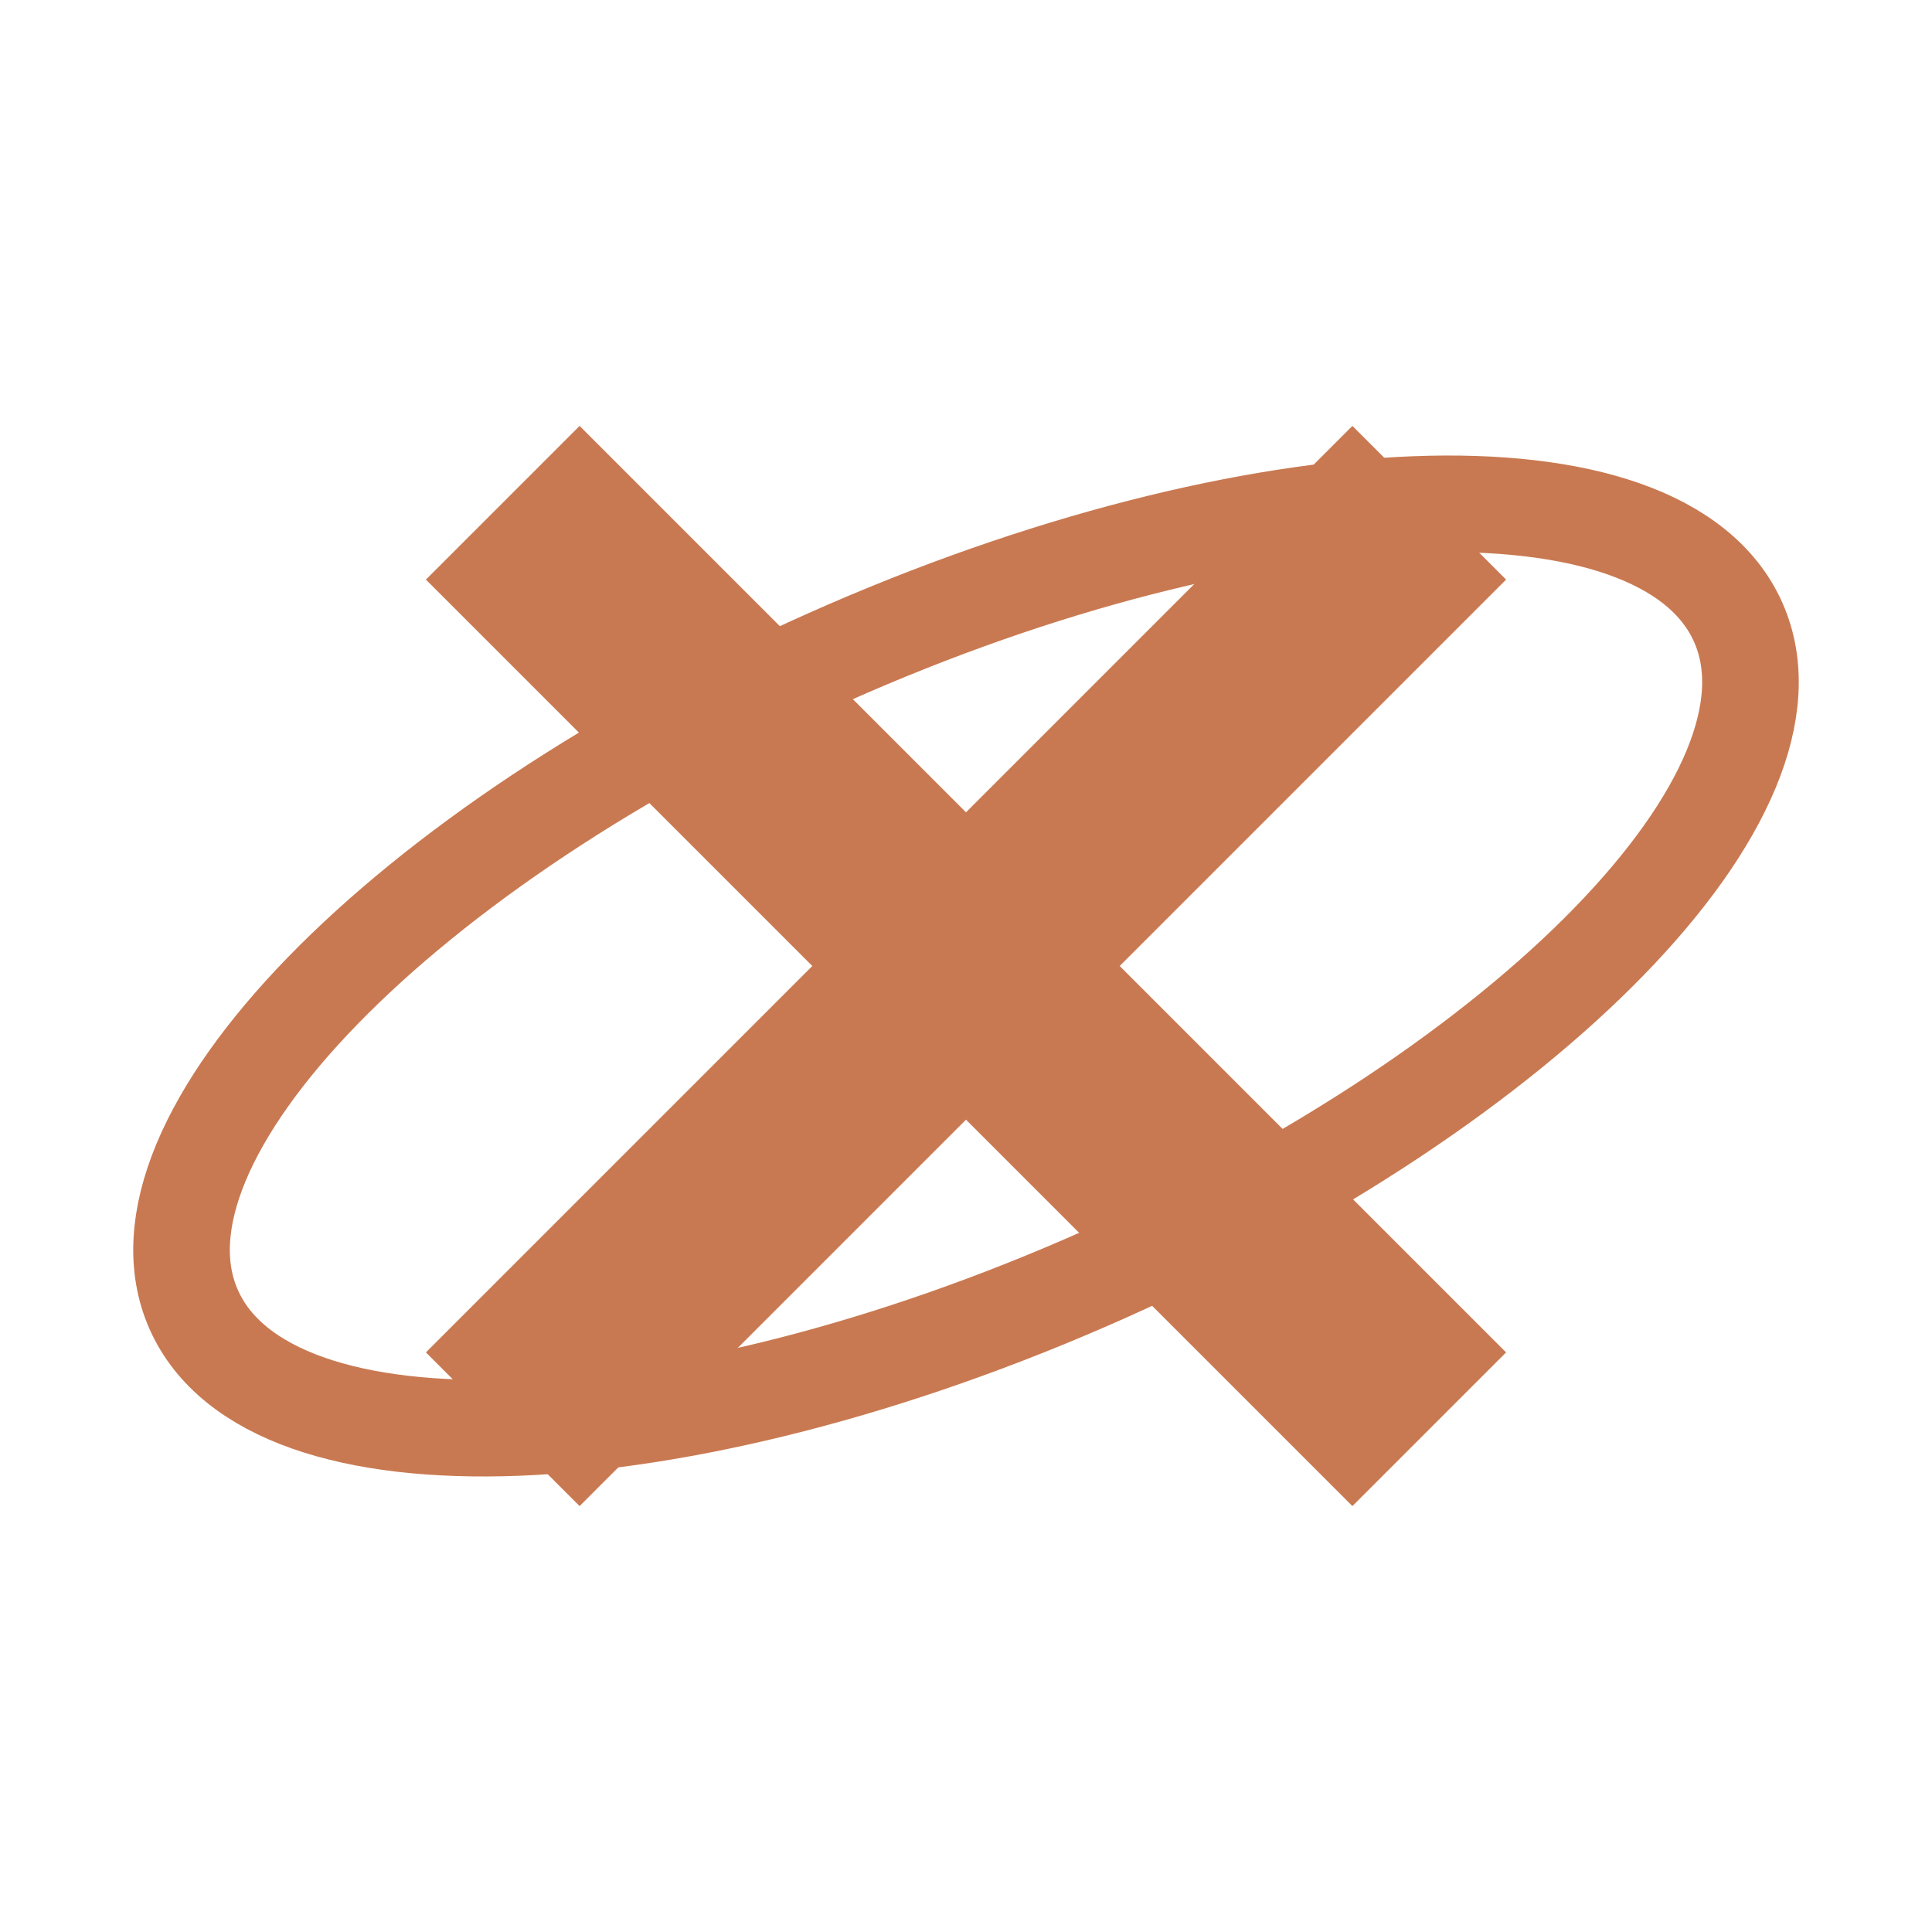
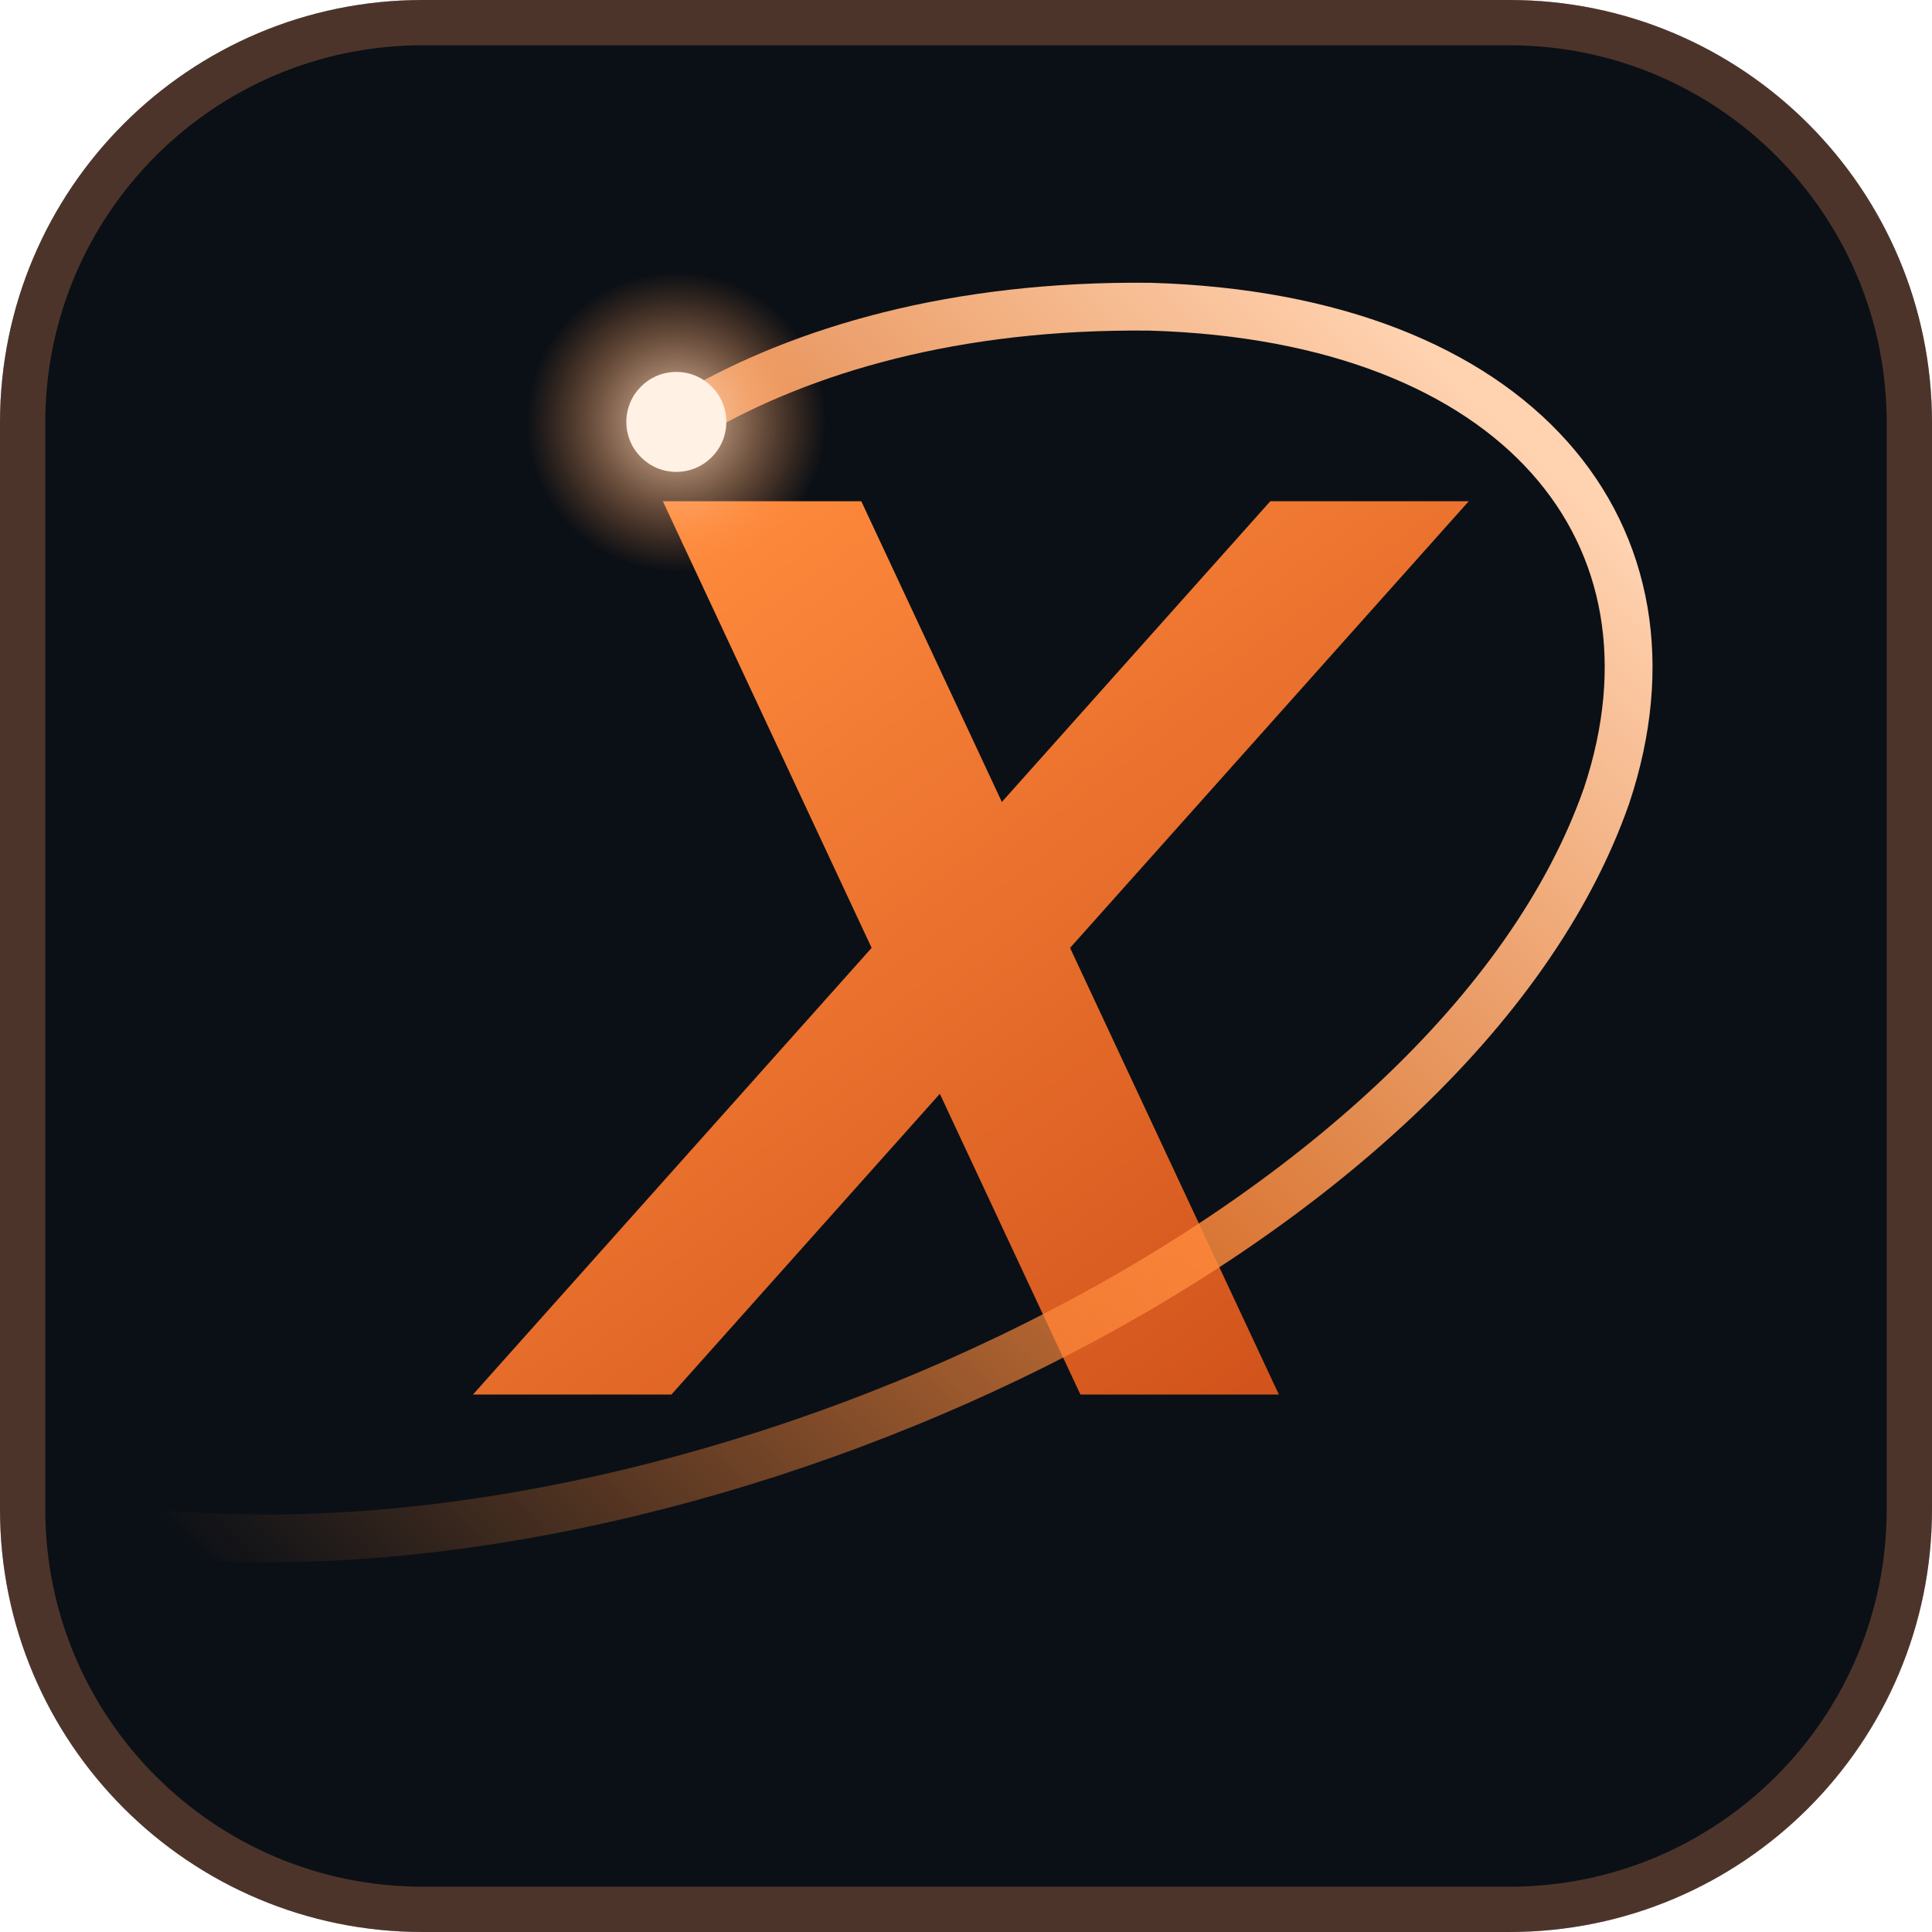
- <svg xmlns="http://www.w3.org/2000/svg" viewBox="0 0 40 40" width="40" height="40" role="img" aria-label="PARALLAX X mark">
-   <ellipse cx="20" cy="20" rx="17.5" ry="7" transform="rotate(-24 20 20)" fill="none" stroke="#C97951" stroke-width="2" />
-   <path d="M12 12 L28 28 M28 12 L12 28" fill="none" stroke="#C97951" stroke-width="4.5" stroke-linecap="square" />
+ <svg xmlns="http://www.w3.org/2000/svg" viewBox="0 0 64 64">
+   <rect width="64" height="64" rx="14" fill="#0B1016" />
+   <rect x="0.75" y="0.75" width="62.5" height="62.5" rx="13.25" fill="none" stroke="#C97951" stroke-opacity="0.35" stroke-width="1.5" />
+   <defs>
+     <linearGradient id="pxi-x" x1="0" y1="0" x2="35" y2="40" gradientUnits="userSpaceOnUse">
+       <stop offset="0" stop-color="#FF8B3D" />
+       <stop offset="1" stop-color="#D2541C" />
+     </linearGradient>
+     <linearGradient id="pxi-o" x1="-15" y1="47" x2="40" y2="-10" gradientUnits="userSpaceOnUse">
+       <stop offset="0" stop-color="#FF8B3D" stop-opacity="0" />
+       <stop offset="0.55" stop-color="#FF8B3D" stop-opacity="0.85" />
+       <stop offset="1" stop-color="#FFD2B0" />
+     </linearGradient>
+     <radialGradient id="pxi-g">
+       <stop offset="0" stop-color="#FFE3CC" stop-opacity="0.9" />
+       <stop offset="1" stop-color="#FF8B3D" stop-opacity="0" />
+     </radialGradient>
+   </defs>
+   <g transform="translate(16.5 17) scale(0.72)">
+     <g transform="translate(0 0)">
+       <g transform="translate(0 0) translate(0 40) skewX(-12) translate(0 -40)">
+         <path d="M0 0H7.8L35 40H27.2Z" fill="url(#pxi-x)" stroke="url(#pxi-x)" stroke-width="1.1" />
+         <path d="M27.2 0H35L7.8 40H0Z" fill="url(#pxi-x)" stroke="url(#pxi-x)" stroke-width="1.1" />
+       </g>
+       <path d="M-15 47C10 49 44 33 51 13C55 1 47 -9 30 -9.5C21 -9.6 14 -7.5 9 -4.6" fill="none" stroke="url(#pxi-o)" stroke-width="2.2" stroke-linecap="round" />
+       <circle cx="8.2" cy="-4.2" r="6.9" fill="url(#pxi-g)" />
+       <circle cx="8.2" cy="-4.2" r="2.3" fill="#FFF1E4" />
+     </g>
+   </g>
</svg>
